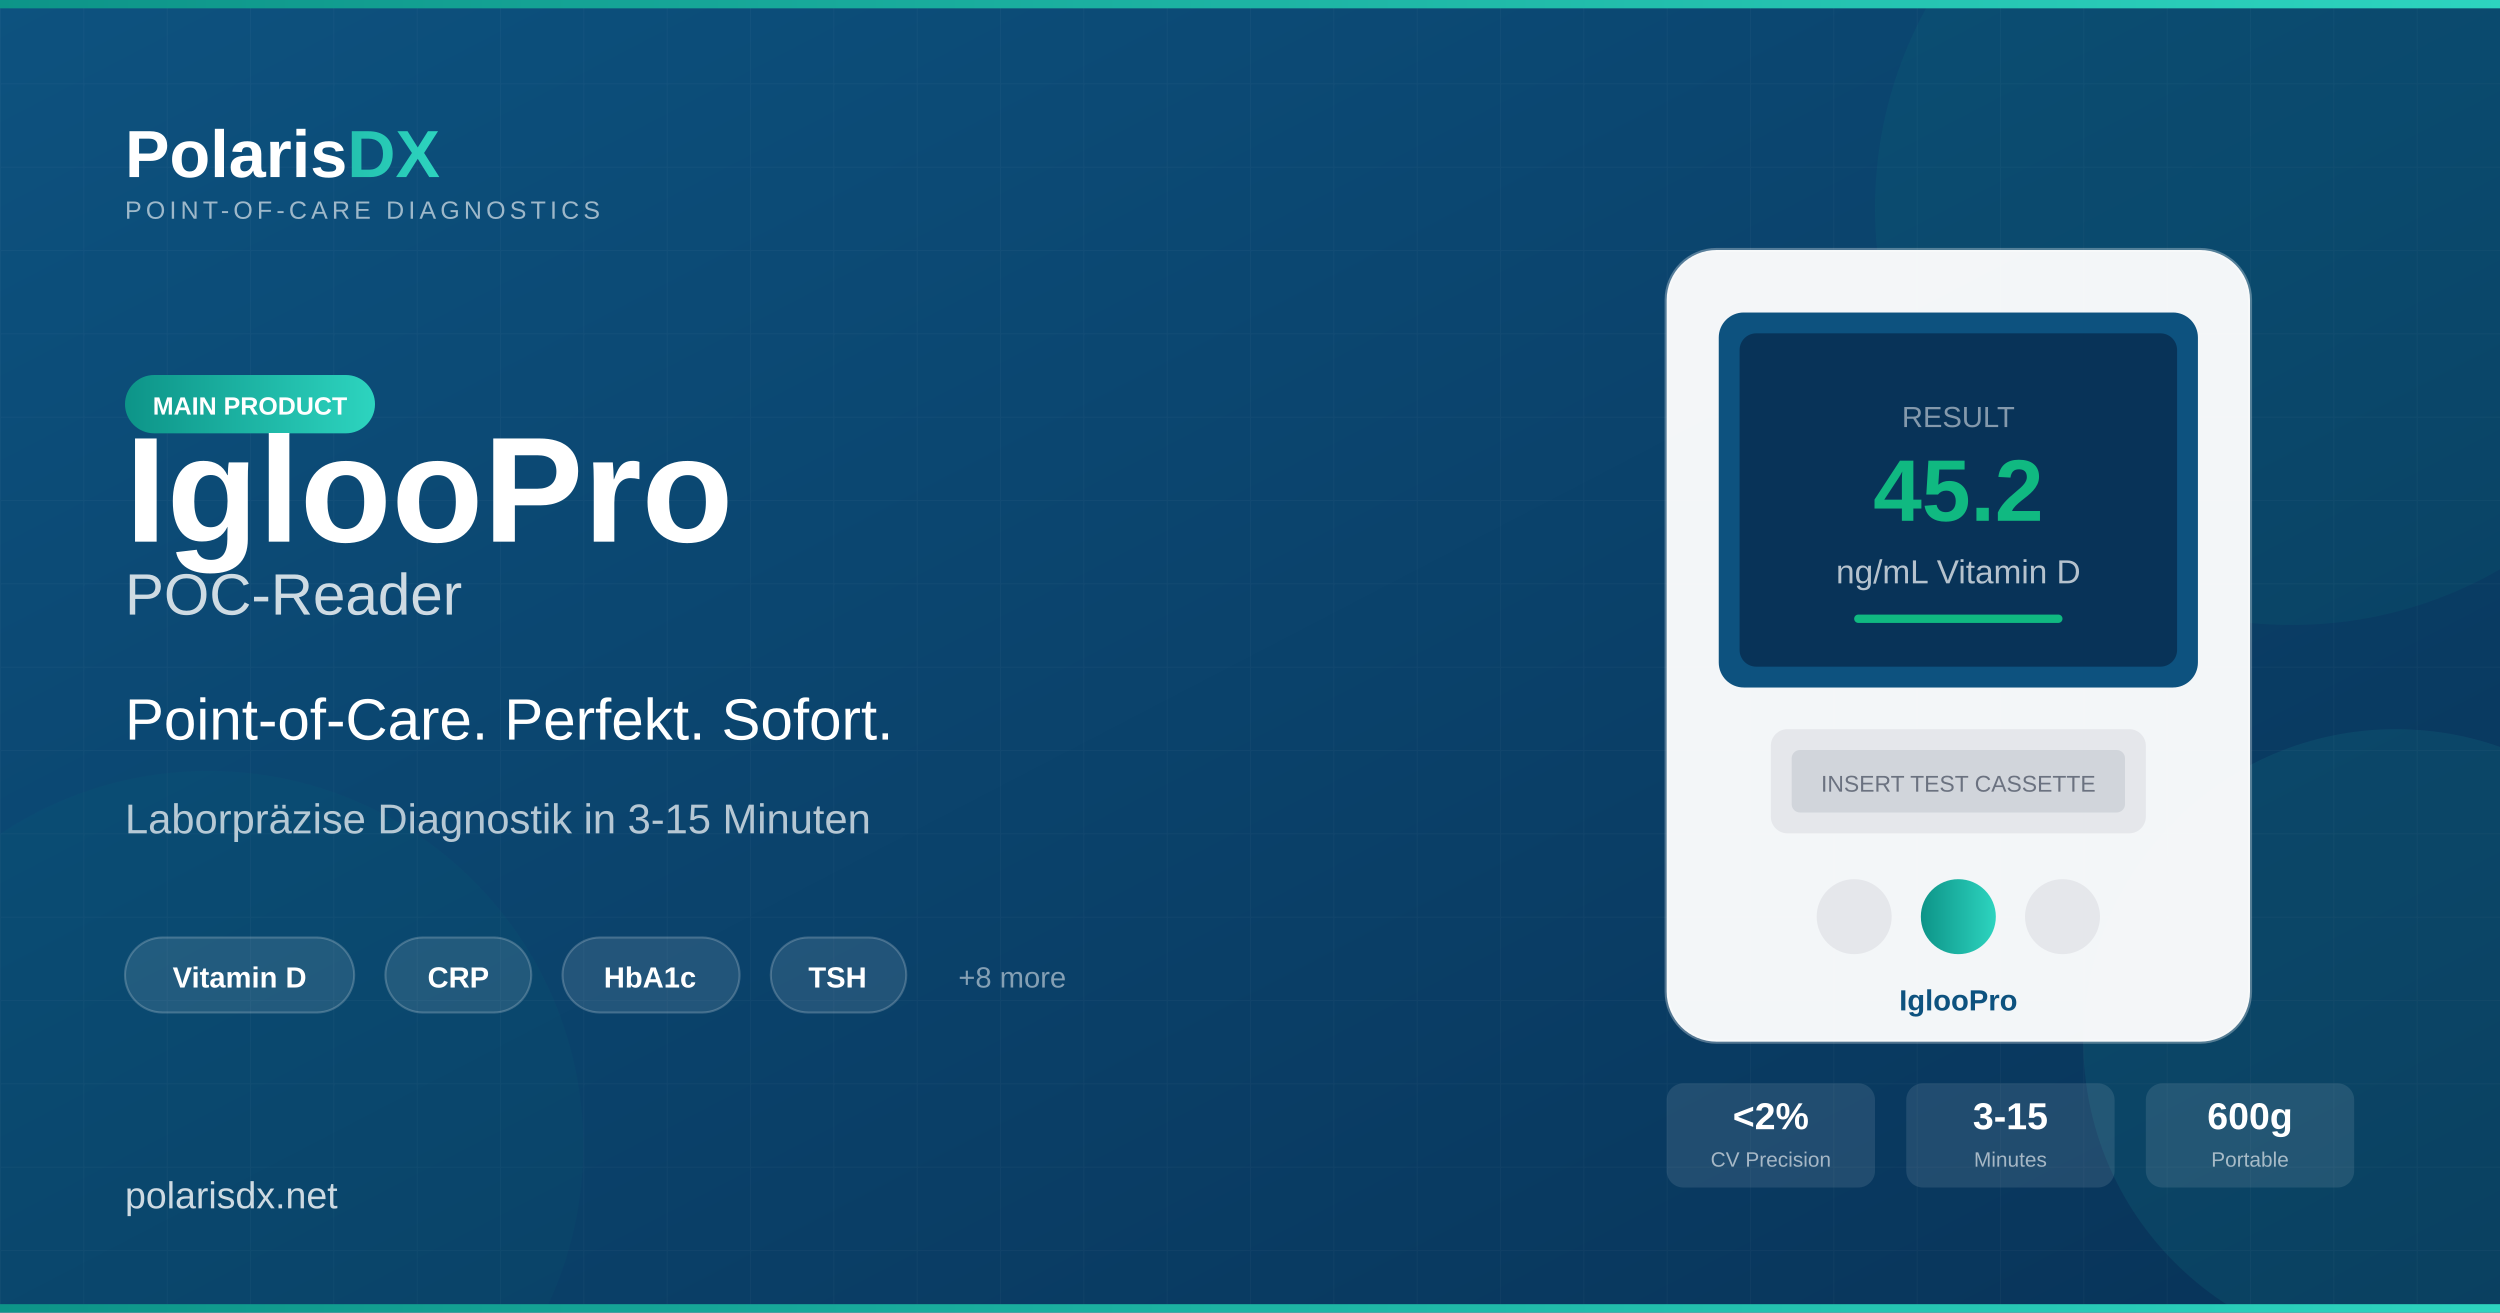
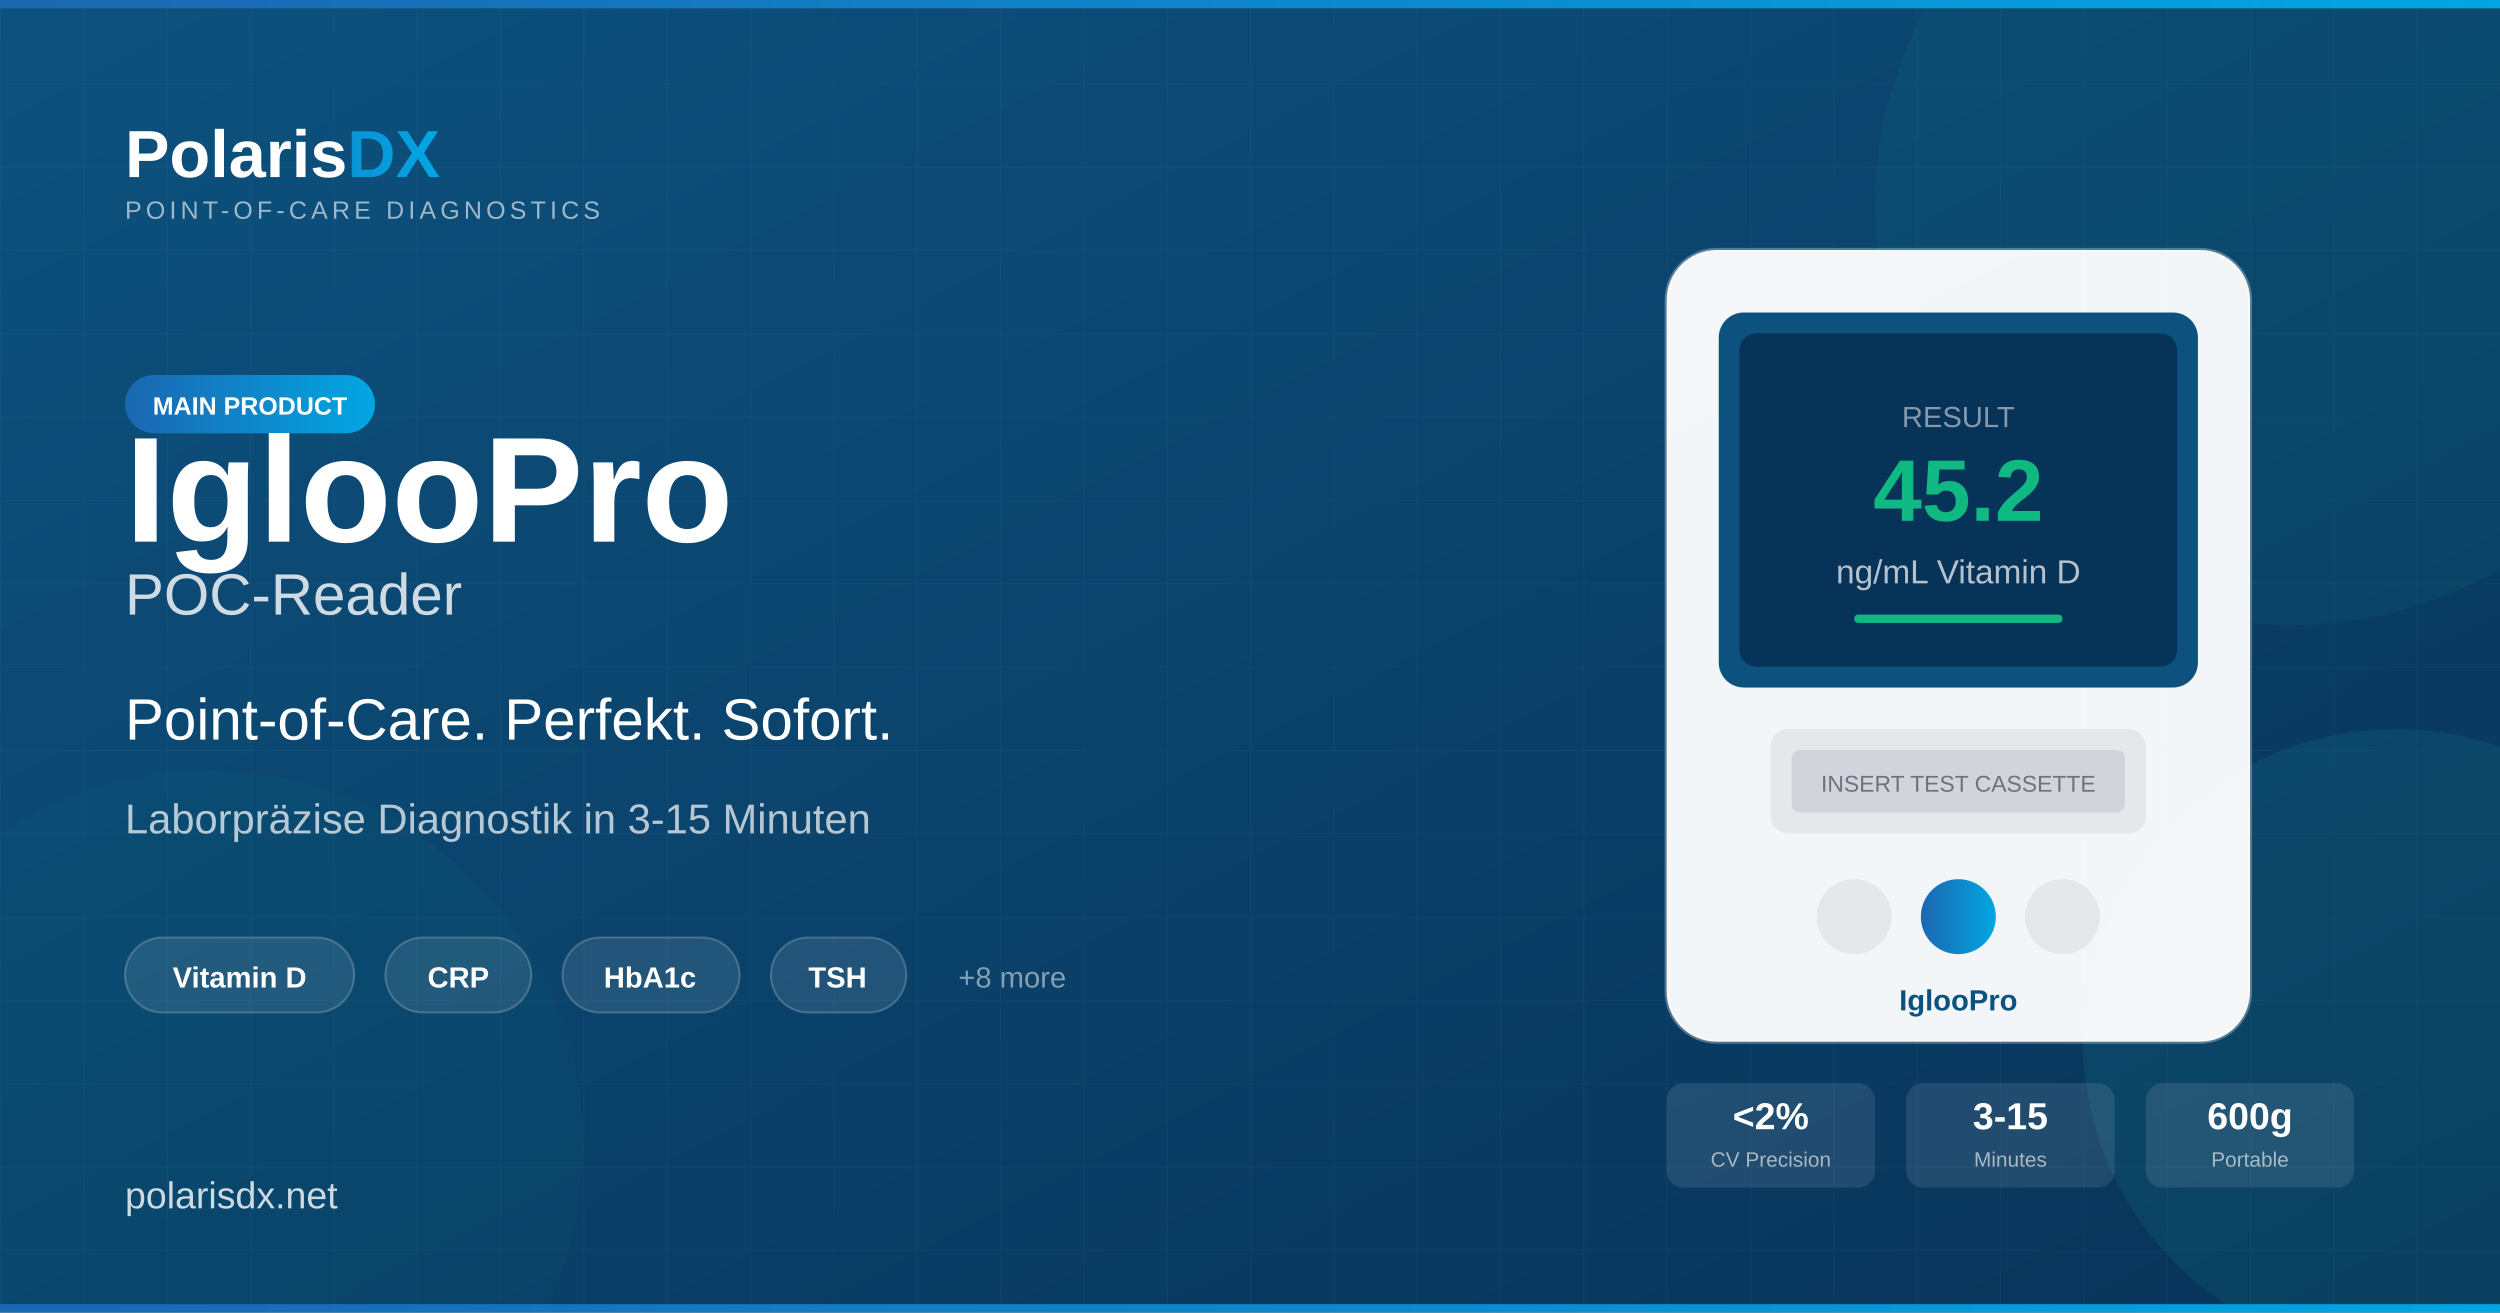
<svg xmlns="http://www.w3.org/2000/svg" width="1200" height="630" viewBox="0 0 1200 630" fill="none">
  <defs>
    <linearGradient id="bgGradient" x1="0%" y1="0%" x2="100%" y2="100%">
      <stop offset="0%" style="stop-color:#0d527f" />
      <stop offset="100%" style="stop-color:#083358" />
    </linearGradient>
    <linearGradient id="accentGradient" x1="0%" y1="0%" x2="100%" y2="0%">
-       <stop offset="0%" style="stop-color:#0d9488" />
-       <stop offset="100%" style="stop-color:#2dd4bf" />
+       <stop offset="0%" style="stop-color:#1b67b1" />
+       <stop offset="100%" style="stop-color:#02a6e3" />
    </linearGradient>
    <pattern id="gridPattern" width="40" height="40" patternUnits="userSpaceOnUse">
      <path d="M 40 0 L 0 0 0 40" fill="none" stroke="rgba(255,255,255,0.03)" stroke-width="1" />
    </pattern>
  </defs>
  <rect width="1200" height="630" fill="url(#bgGradient)" />
  <rect width="1200" height="630" fill="url(#gridPattern)" />
  <circle cx="1100" cy="100" r="200" fill="rgba(13, 148, 136,0.1)" />
  <circle cx="1150" cy="500" r="150" fill="rgba(45, 212, 191,0.08)" />
  <circle cx="100" cy="550" r="180" fill="rgba(13, 148, 136,0.05)" />
  <rect x="0" y="0" width="1200" height="4" fill="url(#accentGradient)" />
  <g transform="translate(60, 50)">
    <text x="0" y="35" font-family="system-ui, -apple-system, 'Segoe UI', Arial, sans-serif" font-size="32" font-weight="700" fill="#ffffff">
      Polaris<tspan fill="url(#accentGradient)">DX</tspan>
    </text>
    <text x="0" y="55" font-family="system-ui, -apple-system, 'Segoe UI', Arial, sans-serif" font-size="12" font-weight="400" fill="rgba(255,255,255,0.6)" letter-spacing="2">
      POINT-OF-CARE DIAGNOSTICS
    </text>
  </g>
  <g transform="translate(60, 180)">
    <rect x="0" y="0" width="120" height="28" rx="14" fill="url(#accentGradient)" />
    <text x="60" y="19" font-family="system-ui, -apple-system, 'Segoe UI', Arial, sans-serif" font-size="12" font-weight="600" fill="#ffffff" text-anchor="middle">
      MAIN PRODUCT
    </text>
    <text x="0" y="80" font-family="system-ui, -apple-system, 'Segoe UI', Arial, sans-serif" font-size="72" font-weight="800" fill="#ffffff">
      IglooPro
    </text>
    <text x="0" y="115" font-family="system-ui, -apple-system, 'Segoe UI', Arial, sans-serif" font-size="28" font-weight="400" fill="rgba(255,255,255,0.8)">
      POC-Reader
    </text>
    <text x="0" y="175" font-family="system-ui, -apple-system, 'Segoe UI', Arial, sans-serif" font-size="28" font-weight="500" fill="#ffffff">
      Point-of-Care. Perfekt. Sofort.
    </text>
    <text x="0" y="220" font-family="system-ui, -apple-system, 'Segoe UI', Arial, sans-serif" font-size="20" font-weight="400" fill="rgba(255,255,255,0.7)">
      Laborpräzise Diagnostik in 3-15 Minuten
    </text>
  </g>
  <g transform="translate(60, 450)">
    <rect x="0" y="0" width="110" height="36" rx="18" fill="rgba(255,255,255,0.1)" stroke="rgba(255,255,255,0.2)" stroke-width="1" />
    <text x="55" y="24" font-family="system-ui, -apple-system, 'Segoe UI', Arial, sans-serif" font-size="14" font-weight="600" fill="#ffffff" text-anchor="middle">
      Vitamin D
    </text>
    <rect x="125" y="0" width="70" height="36" rx="18" fill="rgba(255,255,255,0.1)" stroke="rgba(255,255,255,0.2)" stroke-width="1" />
    <text x="160" y="24" font-family="system-ui, -apple-system, 'Segoe UI', Arial, sans-serif" font-size="14" font-weight="600" fill="#ffffff" text-anchor="middle">
      CRP
    </text>
    <rect x="210" y="0" width="85" height="36" rx="18" fill="rgba(255,255,255,0.1)" stroke="rgba(255,255,255,0.2)" stroke-width="1" />
    <text x="252" y="24" font-family="system-ui, -apple-system, 'Segoe UI', Arial, sans-serif" font-size="14" font-weight="600" fill="#ffffff" text-anchor="middle">
      HbA1c
    </text>
    <rect x="310" y="0" width="65" height="36" rx="18" fill="rgba(255,255,255,0.1)" stroke="rgba(255,255,255,0.2)" stroke-width="1" />
    <text x="342" y="24" font-family="system-ui, -apple-system, 'Segoe UI', Arial, sans-serif" font-size="14" font-weight="600" fill="#ffffff" text-anchor="middle">
      TSH
    </text>
    <text x="400" y="24" font-family="system-ui, -apple-system, 'Segoe UI', Arial, sans-serif" font-size="14" font-weight="400" fill="rgba(255,255,255,0.5)">
      +8 more
    </text>
  </g>
  <g transform="translate(750, 120)">
    <rect x="50" y="0" width="280" height="380" rx="24" fill="rgba(255,255,255,0.95)" />
    <rect x="50" y="0" width="280" height="380" rx="24" stroke="rgba(255,255,255,0.3)" stroke-width="2" fill="none" />
    <rect x="75" y="30" width="230" height="180" rx="12" fill="#0d527f" />
    <rect x="85" y="40" width="210" height="160" rx="8" fill="#083358" />
    <text x="190" y="85" font-family="system-ui, -apple-system, 'Segoe UI', Arial, sans-serif" font-size="14" font-weight="400" fill="rgba(255,255,255,0.5)" text-anchor="middle">
      RESULT
    </text>
    <text x="190" y="130" font-family="system-ui, -apple-system, 'Segoe UI', Arial, sans-serif" font-size="42" font-weight="700" fill="#10b981" text-anchor="middle">
      45.2
    </text>
    <text x="190" y="160" font-family="system-ui, -apple-system, 'Segoe UI', Arial, sans-serif" font-size="16" font-weight="500" fill="rgba(255,255,255,0.7)" text-anchor="middle">
      ng/mL Vitamin D
    </text>
    <rect x="140" y="175" width="100" height="4" rx="2" fill="#10b981" />
    <rect x="100" y="230" width="180" height="50" rx="8" fill="#e5e7eb" />
    <rect x="110" y="240" width="160" height="30" rx="4" fill="#d1d5db" />
    <text x="190" y="260" font-family="system-ui, -apple-system, 'Segoe UI', Arial, sans-serif" font-size="11" font-weight="500" fill="#6b7280" text-anchor="middle">
      INSERT TEST CASSETTE
    </text>
    <circle cx="140" cy="320" r="18" fill="#e5e7eb" />
    <circle cx="190" cy="320" r="18" fill="url(#accentGradient)" />
    <circle cx="240" cy="320" r="18" fill="#e5e7eb" />
    <text x="190" y="365" font-family="system-ui, -apple-system, 'Segoe UI', Arial, sans-serif" font-size="14" font-weight="700" fill="#0d527f" text-anchor="middle">
      IglooPro
    </text>
  </g>
  <g transform="translate(800, 520)">
    <rect x="0" y="0" width="100" height="50" rx="8" fill="rgba(255,255,255,0.1)" />
    <text x="50" y="22" font-family="system-ui, -apple-system, 'Segoe UI', Arial, sans-serif" font-size="18" font-weight="700" fill="#ffffff" text-anchor="middle">
      &lt;2%
    </text>
    <text x="50" y="40" font-family="system-ui, -apple-system, 'Segoe UI', Arial, sans-serif" font-size="10" font-weight="400" fill="rgba(255,255,255,0.6)" text-anchor="middle">
      CV Precision
    </text>
    <rect x="115" y="0" width="100" height="50" rx="8" fill="rgba(255,255,255,0.1)" />
    <text x="165" y="22" font-family="system-ui, -apple-system, 'Segoe UI', Arial, sans-serif" font-size="18" font-weight="700" fill="#ffffff" text-anchor="middle">
      3-15
    </text>
    <text x="165" y="40" font-family="system-ui, -apple-system, 'Segoe UI', Arial, sans-serif" font-size="10" font-weight="400" fill="rgba(255,255,255,0.6)" text-anchor="middle">
      Minutes
    </text>
    <rect x="230" y="0" width="100" height="50" rx="8" fill="rgba(255,255,255,0.1)" />
    <text x="280" y="22" font-family="system-ui, -apple-system, 'Segoe UI', Arial, sans-serif" font-size="18" font-weight="700" fill="#ffffff" text-anchor="middle">
      600g
    </text>
    <text x="280" y="40" font-family="system-ui, -apple-system, 'Segoe UI', Arial, sans-serif" font-size="10" font-weight="400" fill="rgba(255,255,255,0.6)" text-anchor="middle">
      Portable
    </text>
  </g>
  <g transform="translate(60, 580)">
    <text x="0" y="0" font-family="system-ui, -apple-system, 'Segoe UI', Arial, sans-serif" font-size="18" font-weight="500" fill="rgba(255,255,255,0.8)">
      polarisdx.net
    </text>
  </g>
  <rect x="0" y="626" width="1200" height="4" fill="url(#accentGradient)" />
</svg>
